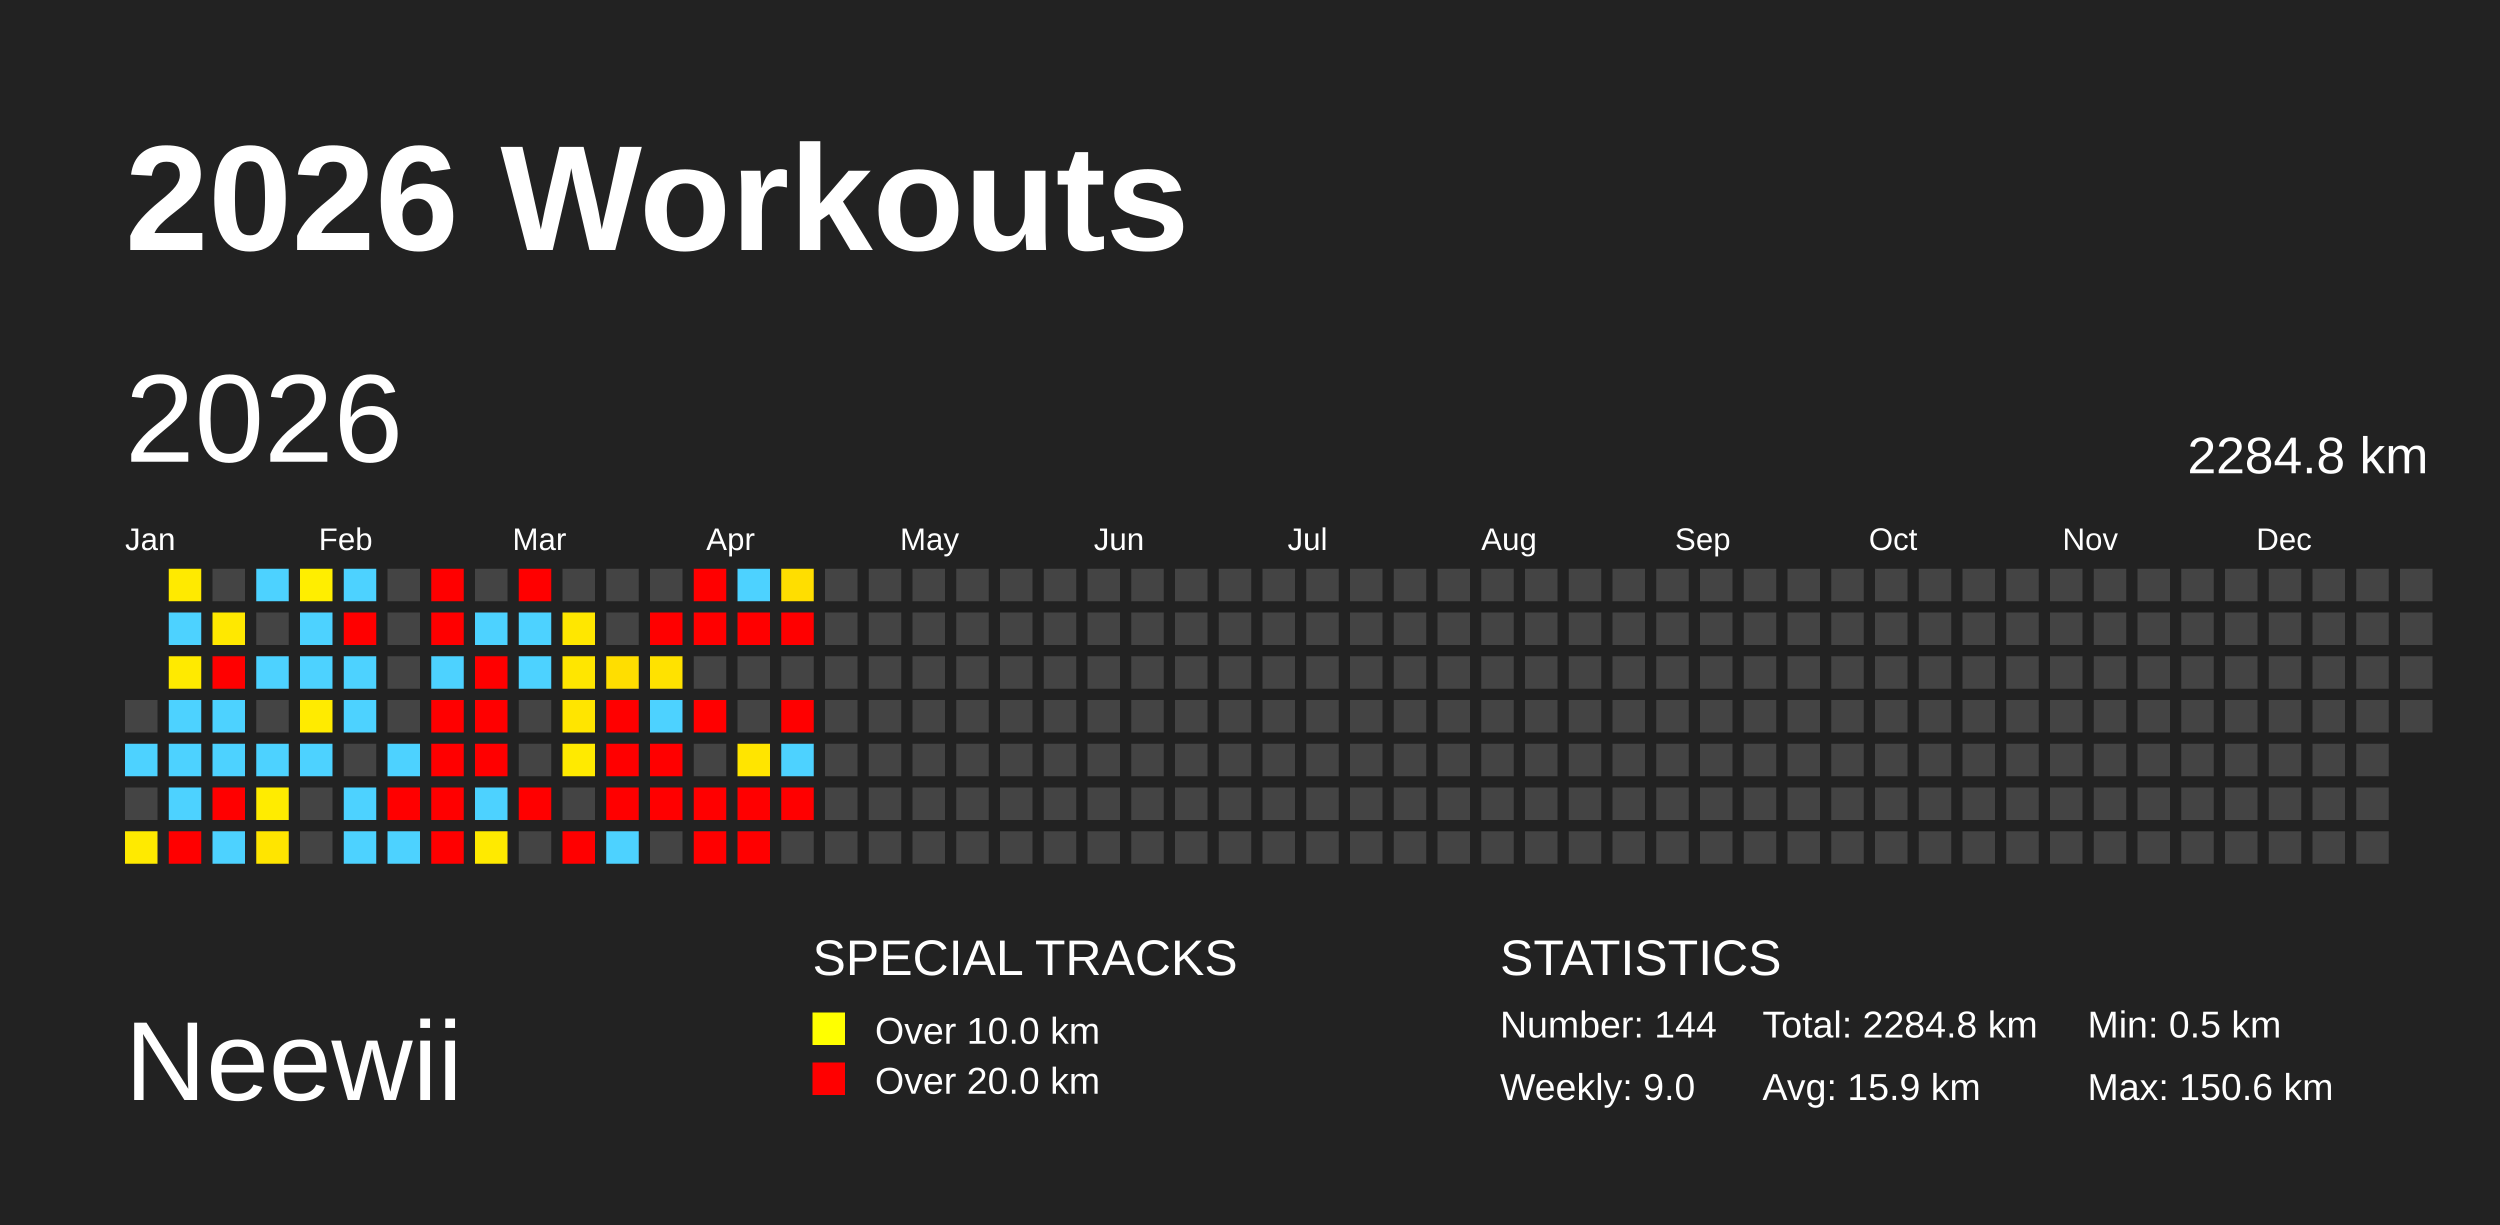
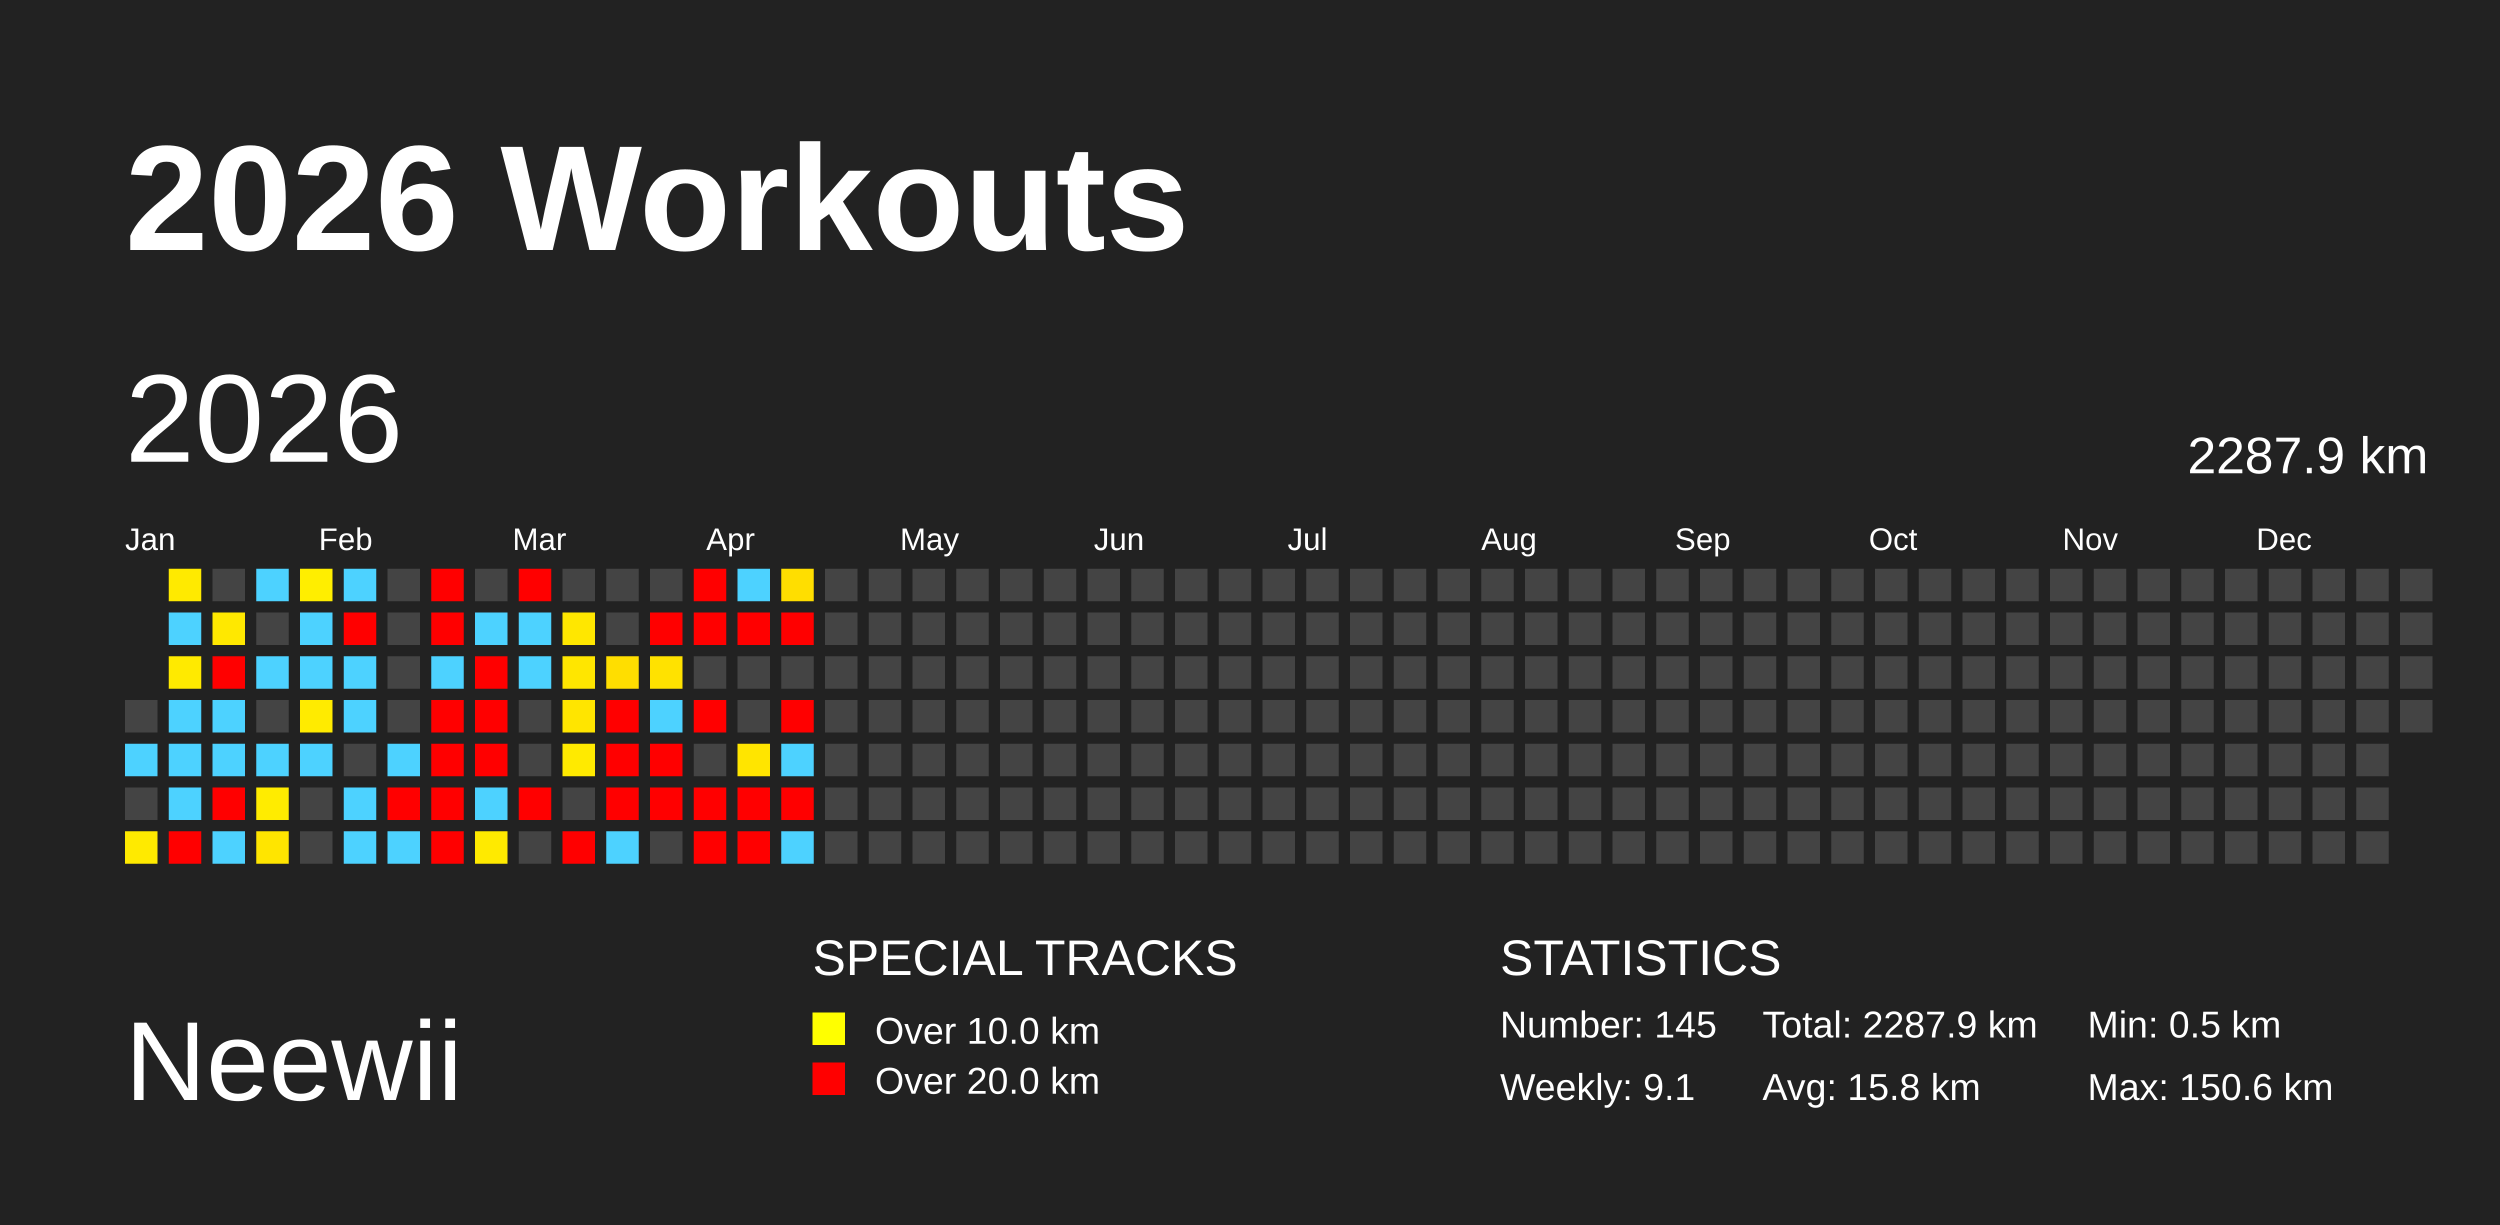
<svg xmlns="http://www.w3.org/2000/svg" baseProfile="full" height="98mm" version="1.1" viewBox="0,0,200,98" width="200mm">
  <defs />
  <rect fill="#222222" height="98" width="200" x="0" y="0" />
  <text fill="#FFFFFF" style="font-size:12px; font-family:Arial; font-weight:bold;" x="10" y="20">2026 Workouts</text>
  <text fill="#FFFFFF" style="font-size:9px; font-family:Arial" x="10" y="88">Neewii</text>
  <text fill="#FFFFFF" style="font-size:4px; font-family:Arial" x="65" y="78">SPECIAL TRACKS</text>
  <rect fill="yellow" height="2.6" width="2.6" x="65" y="81" />
  <text fill="#FFFFFF" style="font-size:3px; font-family:Arial" x="70" y="83.5">Over 10.0 km</text>
  <rect fill="red" height="2.6" width="2.6" x="65" y="85" />
  <text fill="#FFFFFF" style="font-size:3px; font-family:Arial" x="70" y="87.5">Over 20.0 km</text>
  <text fill="#FFFFFF" style="font-size:4px; font-family:Arial" x="120" y="78">STATISTICS</text>
-   <text fill="#FFFFFF" style="font-size:3px; font-family:Arial" x="120" y="83">Number: 144</text>
-   <text fill="#FFFFFF" style="font-size:3px; font-family:Arial" x="120" y="88">Weekly: 9.0</text>
-   <text fill="#FFFFFF" style="font-size:3px; font-family:Arial" x="141" y="83">Total: 2284.8 km</text>
-   <text fill="#FFFFFF" style="font-size:3px; font-family:Arial" x="141" y="88">Avg: 15.9 km</text>
+   <text fill="#FFFFFF" style="font-size:3px; font-family:Arial" x="120" y="83">Number: 145</text>
+   <text fill="#FFFFFF" style="font-size:3px; font-family:Arial" x="120" y="88">Weekly: 9.1</text>
+   <text fill="#FFFFFF" style="font-size:3px; font-family:Arial" x="141" y="83">Total: 2287.9 km</text>
+   <text fill="#FFFFFF" style="font-size:3px; font-family:Arial" x="141" y="88">Avg: 15.8 km</text>
  <text fill="#FFFFFF" style="font-size:3px; font-family:Arial" x="167" y="83">Min: 0.5 km</text>
  <text fill="#FFFFFF" style="font-size:3px; font-family:Arial" x="167" y="88">Max: 150.6 km</text>
  <text dominant-baseline="hanging" fill="#FFFFFF" style="font-size:10.0px; font-family:Arial;" x="10" y="30">2026</text>
-   <text dominant-baseline="hanging" fill="#FFFFFF" style="font-size:4.125px; font-family:Arial;" x="175" y="35">2284.8 km</text>
+   <text dominant-baseline="hanging" fill="#FFFFFF" style="font-size:4.125px; font-family:Arial;" x="175" y="35">2287.9 km</text>
  <text fill="#FFFFFF" style="font-size:2.5px; font-family:Arial" x="10.0" y="44">Jan</text>
  <text fill="#FFFFFF" style="font-size:2.5px; font-family:Arial" x="25.5" y="44">Feb</text>
  <text fill="#FFFFFF" style="font-size:2.5px; font-family:Arial" x="41.0" y="44">Mar</text>
  <text fill="#FFFFFF" style="font-size:2.5px; font-family:Arial" x="56.5" y="44">Apr</text>
  <text fill="#FFFFFF" style="font-size:2.5px; font-family:Arial" x="72.0" y="44">May</text>
  <text fill="#FFFFFF" style="font-size:2.5px; font-family:Arial" x="87.5" y="44">Jun</text>
  <text fill="#FFFFFF" style="font-size:2.5px; font-family:Arial" x="103.0" y="44">Jul</text>
  <text fill="#FFFFFF" style="font-size:2.5px; font-family:Arial" x="118.5" y="44">Aug</text>
  <text fill="#FFFFFF" style="font-size:2.5px; font-family:Arial" x="134.0" y="44">Sep</text>
  <text fill="#FFFFFF" style="font-size:2.5px; font-family:Arial" x="149.5" y="44">Oct</text>
  <text fill="#FFFFFF" style="font-size:2.5px; font-family:Arial" x="165.0" y="44">Nov</text>
  <text fill="#FFFFFF" style="font-size:2.5px; font-family:Arial" x="180.5" y="44">Dec</text>
  <rect fill="#444444" height="2.6" width="2.6" x="10.0" y="56.0" />
  <rect fill="#4dd2ff" height="2.6" width="2.6" x="10.0" y="59.5" />
  <rect fill="#444444" height="2.6" width="2.6" x="10.0" y="63.0" />
  <rect fill="#ffea00" height="2.6" width="2.6" x="10.0" y="66.5" />
  <rect fill="#ffea00" height="2.6" width="2.6" x="13.5" y="45.5" />
  <rect fill="#4dd2ff" height="2.6" width="2.6" x="13.5" y="49.0" />
  <rect fill="#ffea00" height="2.6" width="2.6" x="13.5" y="52.5" />
  <rect fill="#4dd2ff" height="2.6" width="2.6" x="13.5" y="56.0" />
  <rect fill="#4dd2ff" height="2.6" width="2.6" x="13.5" y="59.5" />
  <rect fill="#4dd2ff" height="2.6" width="2.6" x="13.5" y="63.0" />
  <rect fill="red" height="2.6" width="2.6" x="13.5" y="66.5" />
  <rect fill="#444444" height="2.6" width="2.6" x="17.0" y="45.5" />
  <rect fill="#ffe800" height="2.6" width="2.6" x="17.0" y="49.0" />
  <rect fill="red" height="2.6" width="2.6" x="17.0" y="52.5" />
  <rect fill="#4dd2ff" height="2.6" width="2.6" x="17.0" y="56.0" />
  <rect fill="#4dd2ff" height="2.6" width="2.6" x="17.0" y="59.5" />
  <rect fill="red" height="2.6" width="2.6" x="17.0" y="63.0" />
  <rect fill="#4dd2ff" height="2.6" width="2.6" x="17.0" y="66.5" />
  <rect fill="#4dd2ff" height="2.6" width="2.6" x="20.5" y="45.5" />
  <rect fill="#444444" height="2.6" width="2.6" x="20.5" y="49.0" />
  <rect fill="#4dd2ff" height="2.6" width="2.6" x="20.5" y="52.5" />
  <rect fill="#444444" height="2.6" width="2.6" x="20.5" y="56.0" />
  <rect fill="#4dd2ff" height="2.6" width="2.6" x="20.5" y="59.5" />
  <rect fill="#ffec00" height="2.6" width="2.6" x="20.5" y="63.0" />
  <rect fill="#ffe500" height="2.6" width="2.6" x="20.5" y="66.5" />
  <rect fill="#ffee00" height="2.6" width="2.6" x="24.0" y="45.5" />
  <rect fill="#4dd2ff" height="2.6" width="2.6" x="24.0" y="49.0" />
  <rect fill="#4dd2ff" height="2.6" width="2.6" x="24.0" y="52.5" />
  <rect fill="#ffeb00" height="2.6" width="2.6" x="24.0" y="56.0" />
  <rect fill="#4dd2ff" height="2.6" width="2.6" x="24.0" y="59.5" />
  <rect fill="#444444" height="2.6" width="2.6" x="24.0" y="63.0" />
  <rect fill="#444444" height="2.6" width="2.6" x="24.0" y="66.5" />
  <rect fill="#4dd2ff" height="2.6" width="2.6" x="27.5" y="45.5" />
  <rect fill="red" height="2.6" width="2.6" x="27.5" y="49.0" />
  <rect fill="#4dd2ff" height="2.6" width="2.6" x="27.5" y="52.5" />
  <rect fill="#4dd2ff" height="2.6" width="2.6" x="27.5" y="56.0" />
  <rect fill="#444444" height="2.6" width="2.6" x="27.5" y="59.5" />
  <rect fill="#4dd2ff" height="2.6" width="2.6" x="27.5" y="63.0" />
  <rect fill="#4dd2ff" height="2.6" width="2.6" x="27.5" y="66.5" />
  <rect fill="#444444" height="2.6" width="2.6" x="31.0" y="45.5" />
  <rect fill="#444444" height="2.6" width="2.6" x="31.0" y="49.0" />
  <rect fill="#444444" height="2.6" width="2.6" x="31.0" y="52.5" />
  <rect fill="#444444" height="2.6" width="2.6" x="31.0" y="56.0" />
  <rect fill="#4dd2ff" height="2.6" width="2.6" x="31.0" y="59.5" />
  <rect fill="red" height="2.6" width="2.6" x="31.0" y="63.0" />
  <rect fill="#4dd2ff" height="2.6" width="2.6" x="31.0" y="66.5" />
  <rect fill="red" height="2.6" width="2.6" x="34.5" y="45.5" />
  <rect fill="red" height="2.6" width="2.6" x="34.5" y="49.0" />
  <rect fill="#4dd2ff" height="2.6" width="2.6" x="34.5" y="52.5" />
  <rect fill="red" height="2.6" width="2.6" x="34.5" y="56.0" />
  <rect fill="red" height="2.6" width="2.6" x="34.5" y="59.5" />
  <rect fill="red" height="2.6" width="2.6" x="34.5" y="63.0" />
  <rect fill="red" height="2.6" width="2.6" x="34.5" y="66.5" />
  <rect fill="#444444" height="2.6" width="2.6" x="38.0" y="45.5" />
  <rect fill="#4dd2ff" height="2.6" width="2.6" x="38.0" y="49.0" />
  <rect fill="red" height="2.6" width="2.6" x="38.0" y="52.5" />
  <rect fill="red" height="2.6" width="2.6" x="38.0" y="56.0" />
  <rect fill="red" height="2.6" width="2.6" x="38.0" y="59.5" />
  <rect fill="#4dd2ff" height="2.6" width="2.6" x="38.0" y="63.0" />
  <rect fill="#ffea00" height="2.6" width="2.6" x="38.0" y="66.5" />
  <rect fill="red" height="2.6" width="2.6" x="41.5" y="45.5" />
  <rect fill="#4dd2ff" height="2.6" width="2.6" x="41.5" y="49.0" />
  <rect fill="#4dd2ff" height="2.6" width="2.6" x="41.5" y="52.5" />
  <rect fill="#444444" height="2.6" width="2.6" x="41.5" y="56.0" />
  <rect fill="#444444" height="2.6" width="2.6" x="41.5" y="59.5" />
  <rect fill="red" height="2.6" width="2.6" x="41.5" y="63.0" />
  <rect fill="#444444" height="2.6" width="2.6" x="41.5" y="66.5" />
  <rect fill="#444444" height="2.6" width="2.6" x="45.0" y="45.5" />
  <rect fill="#ffe700" height="2.6" width="2.6" x="45.0" y="49.0" />
  <rect fill="#ffe600" height="2.6" width="2.6" x="45.0" y="52.5" />
  <rect fill="#ffe500" height="2.6" width="2.6" x="45.0" y="56.0" />
  <rect fill="#ffea00" height="2.6" width="2.6" x="45.0" y="59.5" />
  <rect fill="#444444" height="2.6" width="2.6" x="45.0" y="63.0" />
  <rect fill="red" height="2.6" width="2.6" x="45.0" y="66.5" />
  <rect fill="#444444" height="2.6" width="2.6" x="48.5" y="45.5" />
  <rect fill="#444444" height="2.6" width="2.6" x="48.5" y="49.0" />
  <rect fill="#ffde00" height="2.6" width="2.6" x="48.5" y="52.5" />
  <rect fill="red" height="2.6" width="2.6" x="48.5" y="56.0" />
  <rect fill="red" height="2.6" width="2.6" x="48.5" y="59.5" />
  <rect fill="red" height="2.6" width="2.6" x="48.5" y="63.0" />
  <rect fill="#4dd2ff" height="2.6" width="2.6" x="48.5" y="66.5" />
  <rect fill="#444444" height="2.6" width="2.6" x="52.0" y="45.5" />
  <rect fill="red" height="2.6" width="2.6" x="52.0" y="49.0" />
  <rect fill="#ffe200" height="2.6" width="2.6" x="52.0" y="52.5" />
  <rect fill="#4dd2ff" height="2.6" width="2.6" x="52.0" y="56.0" />
  <rect fill="red" height="2.6" width="2.6" x="52.0" y="59.5" />
  <rect fill="red" height="2.6" width="2.6" x="52.0" y="63.0" />
  <rect fill="#444444" height="2.6" width="2.6" x="52.0" y="66.5" />
  <rect fill="red" height="2.6" width="2.6" x="55.5" y="45.5" />
  <rect fill="red" height="2.6" width="2.6" x="55.5" y="49.0" />
  <rect fill="#444444" height="2.6" width="2.6" x="55.5" y="52.5" />
  <rect fill="red" height="2.6" width="2.6" x="55.5" y="56.0" />
  <rect fill="#444444" height="2.6" width="2.6" x="55.5" y="59.5" />
  <rect fill="red" height="2.6" width="2.6" x="55.5" y="63.0" />
  <rect fill="red" height="2.6" width="2.6" x="55.5" y="66.5" />
  <rect fill="#4dd2ff" height="2.6" width="2.6" x="59.0" y="45.5" />
  <rect fill="red" height="2.6" width="2.6" x="59.0" y="49.0" />
  <rect fill="#444444" height="2.6" width="2.6" x="59.0" y="52.5" />
  <rect fill="#444444" height="2.6" width="2.6" x="59.0" y="56.0" />
  <rect fill="#ffe500" height="2.6" width="2.6" x="59.0" y="59.5" />
  <rect fill="red" height="2.6" width="2.6" x="59.0" y="63.0" />
  <rect fill="red" height="2.6" width="2.6" x="59.0" y="66.5" />
  <rect fill="#ffde00" height="2.6" width="2.6" x="62.5" y="45.5" />
  <rect fill="red" height="2.6" width="2.6" x="62.5" y="49.0" />
  <rect fill="#444444" height="2.6" width="2.6" x="62.5" y="52.5" />
  <rect fill="red" height="2.6" width="2.6" x="62.5" y="56.0" />
  <rect fill="#4dd2ff" height="2.6" width="2.6" x="62.5" y="59.5" />
  <rect fill="red" height="2.6" width="2.6" x="62.5" y="63.0" />
-   <rect fill="#444444" height="2.6" width="2.6" x="62.5" y="66.5" />
+   <rect fill="#4dd2ff" height="2.6" width="2.6" x="62.5" y="66.5" />
  <rect fill="#444444" height="2.6" width="2.6" x="66.0" y="45.5" />
  <rect fill="#444444" height="2.6" width="2.6" x="66.0" y="49.0" />
  <rect fill="#444444" height="2.6" width="2.6" x="66.0" y="52.5" />
  <rect fill="#444444" height="2.6" width="2.6" x="66.0" y="56.0" />
  <rect fill="#444444" height="2.6" width="2.6" x="66.0" y="59.5" />
  <rect fill="#444444" height="2.6" width="2.6" x="66.0" y="63.0" />
  <rect fill="#444444" height="2.6" width="2.6" x="66.0" y="66.5" />
  <rect fill="#444444" height="2.6" width="2.6" x="69.5" y="45.5" />
  <rect fill="#444444" height="2.6" width="2.6" x="69.5" y="49.0" />
  <rect fill="#444444" height="2.6" width="2.6" x="69.5" y="52.5" />
  <rect fill="#444444" height="2.6" width="2.6" x="69.5" y="56.0" />
  <rect fill="#444444" height="2.6" width="2.6" x="69.5" y="59.5" />
  <rect fill="#444444" height="2.6" width="2.6" x="69.5" y="63.0" />
  <rect fill="#444444" height="2.6" width="2.6" x="69.5" y="66.5" />
  <rect fill="#444444" height="2.6" width="2.6" x="73.0" y="45.5" />
  <rect fill="#444444" height="2.6" width="2.6" x="73.0" y="49.0" />
  <rect fill="#444444" height="2.6" width="2.6" x="73.0" y="52.5" />
  <rect fill="#444444" height="2.6" width="2.6" x="73.0" y="56.0" />
  <rect fill="#444444" height="2.6" width="2.6" x="73.0" y="59.5" />
  <rect fill="#444444" height="2.6" width="2.6" x="73.0" y="63.0" />
  <rect fill="#444444" height="2.6" width="2.6" x="73.0" y="66.5" />
  <rect fill="#444444" height="2.6" width="2.6" x="76.5" y="45.5" />
  <rect fill="#444444" height="2.6" width="2.6" x="76.5" y="49.0" />
  <rect fill="#444444" height="2.6" width="2.6" x="76.5" y="52.5" />
  <rect fill="#444444" height="2.6" width="2.6" x="76.5" y="56.0" />
  <rect fill="#444444" height="2.6" width="2.6" x="76.5" y="59.5" />
  <rect fill="#444444" height="2.6" width="2.6" x="76.5" y="63.0" />
  <rect fill="#444444" height="2.6" width="2.6" x="76.5" y="66.5" />
  <rect fill="#444444" height="2.6" width="2.6" x="80.0" y="45.5" />
  <rect fill="#444444" height="2.6" width="2.6" x="80.0" y="49.0" />
  <rect fill="#444444" height="2.6" width="2.6" x="80.0" y="52.5" />
  <rect fill="#444444" height="2.6" width="2.6" x="80.0" y="56.0" />
  <rect fill="#444444" height="2.6" width="2.6" x="80.0" y="59.5" />
  <rect fill="#444444" height="2.6" width="2.6" x="80.0" y="63.0" />
  <rect fill="#444444" height="2.6" width="2.6" x="80.0" y="66.5" />
  <rect fill="#444444" height="2.6" width="2.6" x="83.5" y="45.5" />
  <rect fill="#444444" height="2.6" width="2.6" x="83.5" y="49.0" />
  <rect fill="#444444" height="2.6" width="2.6" x="83.5" y="52.5" />
  <rect fill="#444444" height="2.6" width="2.6" x="83.5" y="56.0" />
  <rect fill="#444444" height="2.6" width="2.6" x="83.5" y="59.5" />
  <rect fill="#444444" height="2.6" width="2.6" x="83.5" y="63.0" />
  <rect fill="#444444" height="2.6" width="2.6" x="83.5" y="66.5" />
  <rect fill="#444444" height="2.6" width="2.6" x="87.0" y="45.5" />
  <rect fill="#444444" height="2.6" width="2.6" x="87.0" y="49.0" />
  <rect fill="#444444" height="2.6" width="2.6" x="87.0" y="52.5" />
  <rect fill="#444444" height="2.6" width="2.6" x="87.0" y="56.0" />
  <rect fill="#444444" height="2.6" width="2.6" x="87.0" y="59.5" />
  <rect fill="#444444" height="2.6" width="2.6" x="87.0" y="63.0" />
  <rect fill="#444444" height="2.6" width="2.6" x="87.0" y="66.5" />
  <rect fill="#444444" height="2.6" width="2.6" x="90.5" y="45.5" />
  <rect fill="#444444" height="2.6" width="2.6" x="90.5" y="49.0" />
  <rect fill="#444444" height="2.6" width="2.6" x="90.5" y="52.5" />
  <rect fill="#444444" height="2.6" width="2.6" x="90.5" y="56.0" />
  <rect fill="#444444" height="2.6" width="2.6" x="90.5" y="59.5" />
  <rect fill="#444444" height="2.6" width="2.6" x="90.5" y="63.0" />
  <rect fill="#444444" height="2.6" width="2.6" x="90.5" y="66.5" />
  <rect fill="#444444" height="2.6" width="2.6" x="94.0" y="45.5" />
  <rect fill="#444444" height="2.6" width="2.6" x="94.0" y="49.0" />
  <rect fill="#444444" height="2.6" width="2.6" x="94.0" y="52.5" />
  <rect fill="#444444" height="2.6" width="2.6" x="94.0" y="56.0" />
  <rect fill="#444444" height="2.6" width="2.6" x="94.0" y="59.5" />
  <rect fill="#444444" height="2.6" width="2.6" x="94.0" y="63.0" />
  <rect fill="#444444" height="2.6" width="2.6" x="94.0" y="66.5" />
  <rect fill="#444444" height="2.6" width="2.6" x="97.5" y="45.5" />
  <rect fill="#444444" height="2.6" width="2.6" x="97.5" y="49.0" />
  <rect fill="#444444" height="2.6" width="2.6" x="97.5" y="52.5" />
  <rect fill="#444444" height="2.6" width="2.6" x="97.5" y="56.0" />
  <rect fill="#444444" height="2.6" width="2.6" x="97.5" y="59.5" />
  <rect fill="#444444" height="2.6" width="2.6" x="97.5" y="63.0" />
  <rect fill="#444444" height="2.6" width="2.6" x="97.5" y="66.5" />
  <rect fill="#444444" height="2.6" width="2.6" x="101.0" y="45.5" />
  <rect fill="#444444" height="2.6" width="2.6" x="101.0" y="49.0" />
  <rect fill="#444444" height="2.6" width="2.6" x="101.0" y="52.5" />
  <rect fill="#444444" height="2.6" width="2.6" x="101.0" y="56.0" />
  <rect fill="#444444" height="2.6" width="2.6" x="101.0" y="59.5" />
  <rect fill="#444444" height="2.6" width="2.6" x="101.0" y="63.0" />
  <rect fill="#444444" height="2.6" width="2.6" x="101.0" y="66.5" />
  <rect fill="#444444" height="2.6" width="2.6" x="104.5" y="45.5" />
  <rect fill="#444444" height="2.6" width="2.6" x="104.5" y="49.0" />
  <rect fill="#444444" height="2.6" width="2.6" x="104.5" y="52.5" />
  <rect fill="#444444" height="2.6" width="2.6" x="104.5" y="56.0" />
  <rect fill="#444444" height="2.6" width="2.6" x="104.5" y="59.5" />
  <rect fill="#444444" height="2.6" width="2.6" x="104.5" y="63.0" />
  <rect fill="#444444" height="2.6" width="2.6" x="104.5" y="66.5" />
  <rect fill="#444444" height="2.6" width="2.6" x="108.0" y="45.5" />
  <rect fill="#444444" height="2.6" width="2.6" x="108.0" y="49.0" />
  <rect fill="#444444" height="2.6" width="2.6" x="108.0" y="52.5" />
  <rect fill="#444444" height="2.6" width="2.6" x="108.0" y="56.0" />
  <rect fill="#444444" height="2.6" width="2.6" x="108.0" y="59.5" />
  <rect fill="#444444" height="2.6" width="2.6" x="108.0" y="63.0" />
  <rect fill="#444444" height="2.6" width="2.6" x="108.0" y="66.5" />
  <rect fill="#444444" height="2.6" width="2.6" x="111.5" y="45.5" />
  <rect fill="#444444" height="2.6" width="2.6" x="111.5" y="49.0" />
  <rect fill="#444444" height="2.6" width="2.6" x="111.5" y="52.5" />
  <rect fill="#444444" height="2.6" width="2.6" x="111.5" y="56.0" />
  <rect fill="#444444" height="2.6" width="2.6" x="111.5" y="59.5" />
  <rect fill="#444444" height="2.6" width="2.6" x="111.5" y="63.0" />
  <rect fill="#444444" height="2.6" width="2.6" x="111.5" y="66.5" />
  <rect fill="#444444" height="2.6" width="2.6" x="115.0" y="45.5" />
  <rect fill="#444444" height="2.6" width="2.6" x="115.0" y="49.0" />
  <rect fill="#444444" height="2.6" width="2.6" x="115.0" y="52.5" />
  <rect fill="#444444" height="2.6" width="2.6" x="115.0" y="56.0" />
  <rect fill="#444444" height="2.6" width="2.6" x="115.0" y="59.5" />
  <rect fill="#444444" height="2.6" width="2.6" x="115.0" y="63.0" />
  <rect fill="#444444" height="2.6" width="2.6" x="115.0" y="66.5" />
  <rect fill="#444444" height="2.6" width="2.6" x="118.5" y="45.5" />
  <rect fill="#444444" height="2.6" width="2.6" x="118.5" y="49.0" />
  <rect fill="#444444" height="2.6" width="2.6" x="118.5" y="52.5" />
  <rect fill="#444444" height="2.6" width="2.6" x="118.5" y="56.0" />
  <rect fill="#444444" height="2.6" width="2.6" x="118.5" y="59.5" />
  <rect fill="#444444" height="2.6" width="2.6" x="118.5" y="63.0" />
  <rect fill="#444444" height="2.6" width="2.6" x="118.5" y="66.5" />
  <rect fill="#444444" height="2.6" width="2.6" x="122.0" y="45.5" />
  <rect fill="#444444" height="2.6" width="2.6" x="122.0" y="49.0" />
  <rect fill="#444444" height="2.6" width="2.6" x="122.0" y="52.5" />
  <rect fill="#444444" height="2.6" width="2.6" x="122.0" y="56.0" />
  <rect fill="#444444" height="2.6" width="2.6" x="122.0" y="59.5" />
  <rect fill="#444444" height="2.6" width="2.6" x="122.0" y="63.0" />
  <rect fill="#444444" height="2.6" width="2.6" x="122.0" y="66.5" />
  <rect fill="#444444" height="2.6" width="2.6" x="125.5" y="45.5" />
  <rect fill="#444444" height="2.6" width="2.6" x="125.5" y="49.0" />
  <rect fill="#444444" height="2.6" width="2.6" x="125.5" y="52.5" />
  <rect fill="#444444" height="2.6" width="2.6" x="125.5" y="56.0" />
  <rect fill="#444444" height="2.6" width="2.6" x="125.5" y="59.5" />
  <rect fill="#444444" height="2.6" width="2.6" x="125.5" y="63.0" />
  <rect fill="#444444" height="2.6" width="2.6" x="125.5" y="66.5" />
  <rect fill="#444444" height="2.6" width="2.6" x="129.0" y="45.5" />
  <rect fill="#444444" height="2.6" width="2.6" x="129.0" y="49.0" />
  <rect fill="#444444" height="2.6" width="2.6" x="129.0" y="52.5" />
  <rect fill="#444444" height="2.6" width="2.6" x="129.0" y="56.0" />
  <rect fill="#444444" height="2.6" width="2.6" x="129.0" y="59.5" />
  <rect fill="#444444" height="2.6" width="2.6" x="129.0" y="63.0" />
  <rect fill="#444444" height="2.6" width="2.6" x="129.0" y="66.5" />
  <rect fill="#444444" height="2.6" width="2.6" x="132.5" y="45.5" />
  <rect fill="#444444" height="2.6" width="2.6" x="132.5" y="49.0" />
  <rect fill="#444444" height="2.6" width="2.6" x="132.5" y="52.5" />
  <rect fill="#444444" height="2.6" width="2.6" x="132.5" y="56.0" />
  <rect fill="#444444" height="2.6" width="2.6" x="132.5" y="59.5" />
  <rect fill="#444444" height="2.6" width="2.6" x="132.5" y="63.0" />
  <rect fill="#444444" height="2.6" width="2.6" x="132.5" y="66.5" />
  <rect fill="#444444" height="2.6" width="2.6" x="136.0" y="45.5" />
  <rect fill="#444444" height="2.6" width="2.6" x="136.0" y="49.0" />
  <rect fill="#444444" height="2.6" width="2.6" x="136.0" y="52.5" />
  <rect fill="#444444" height="2.6" width="2.6" x="136.0" y="56.0" />
  <rect fill="#444444" height="2.6" width="2.6" x="136.0" y="59.5" />
  <rect fill="#444444" height="2.6" width="2.6" x="136.0" y="63.0" />
  <rect fill="#444444" height="2.6" width="2.6" x="136.0" y="66.5" />
  <rect fill="#444444" height="2.6" width="2.6" x="139.5" y="45.5" />
  <rect fill="#444444" height="2.6" width="2.6" x="139.5" y="49.0" />
  <rect fill="#444444" height="2.6" width="2.6" x="139.5" y="52.5" />
  <rect fill="#444444" height="2.6" width="2.6" x="139.5" y="56.0" />
  <rect fill="#444444" height="2.6" width="2.6" x="139.5" y="59.5" />
  <rect fill="#444444" height="2.6" width="2.6" x="139.5" y="63.0" />
  <rect fill="#444444" height="2.6" width="2.6" x="139.5" y="66.5" />
  <rect fill="#444444" height="2.6" width="2.6" x="143.0" y="45.5" />
  <rect fill="#444444" height="2.6" width="2.6" x="143.0" y="49.0" />
  <rect fill="#444444" height="2.6" width="2.6" x="143.0" y="52.5" />
  <rect fill="#444444" height="2.6" width="2.6" x="143.0" y="56.0" />
  <rect fill="#444444" height="2.6" width="2.6" x="143.0" y="59.5" />
  <rect fill="#444444" height="2.6" width="2.6" x="143.0" y="63.0" />
  <rect fill="#444444" height="2.6" width="2.6" x="143.0" y="66.5" />
  <rect fill="#444444" height="2.6" width="2.6" x="146.5" y="45.5" />
  <rect fill="#444444" height="2.6" width="2.6" x="146.5" y="49.0" />
  <rect fill="#444444" height="2.6" width="2.6" x="146.5" y="52.5" />
  <rect fill="#444444" height="2.6" width="2.6" x="146.5" y="56.0" />
  <rect fill="#444444" height="2.6" width="2.6" x="146.5" y="59.5" />
  <rect fill="#444444" height="2.6" width="2.6" x="146.5" y="63.0" />
  <rect fill="#444444" height="2.6" width="2.6" x="146.5" y="66.5" />
  <rect fill="#444444" height="2.6" width="2.6" x="150.0" y="45.5" />
  <rect fill="#444444" height="2.6" width="2.6" x="150.0" y="49.0" />
  <rect fill="#444444" height="2.6" width="2.6" x="150.0" y="52.5" />
  <rect fill="#444444" height="2.6" width="2.6" x="150.0" y="56.0" />
  <rect fill="#444444" height="2.6" width="2.6" x="150.0" y="59.5" />
  <rect fill="#444444" height="2.6" width="2.6" x="150.0" y="63.0" />
  <rect fill="#444444" height="2.6" width="2.6" x="150.0" y="66.5" />
  <rect fill="#444444" height="2.6" width="2.6" x="153.5" y="45.5" />
  <rect fill="#444444" height="2.6" width="2.6" x="153.5" y="49.0" />
  <rect fill="#444444" height="2.6" width="2.6" x="153.5" y="52.5" />
  <rect fill="#444444" height="2.6" width="2.6" x="153.5" y="56.0" />
  <rect fill="#444444" height="2.6" width="2.6" x="153.5" y="59.5" />
  <rect fill="#444444" height="2.6" width="2.6" x="153.5" y="63.0" />
  <rect fill="#444444" height="2.6" width="2.6" x="153.5" y="66.5" />
  <rect fill="#444444" height="2.6" width="2.6" x="157.0" y="45.5" />
  <rect fill="#444444" height="2.6" width="2.6" x="157.0" y="49.0" />
  <rect fill="#444444" height="2.6" width="2.6" x="157.0" y="52.5" />
  <rect fill="#444444" height="2.6" width="2.6" x="157.0" y="56.0" />
  <rect fill="#444444" height="2.6" width="2.6" x="157.0" y="59.5" />
  <rect fill="#444444" height="2.6" width="2.6" x="157.0" y="63.0" />
  <rect fill="#444444" height="2.6" width="2.6" x="157.0" y="66.5" />
  <rect fill="#444444" height="2.6" width="2.6" x="160.5" y="45.5" />
  <rect fill="#444444" height="2.6" width="2.6" x="160.5" y="49.0" />
  <rect fill="#444444" height="2.6" width="2.6" x="160.5" y="52.5" />
  <rect fill="#444444" height="2.6" width="2.6" x="160.5" y="56.0" />
  <rect fill="#444444" height="2.6" width="2.6" x="160.5" y="59.5" />
  <rect fill="#444444" height="2.6" width="2.6" x="160.5" y="63.0" />
  <rect fill="#444444" height="2.6" width="2.6" x="160.5" y="66.5" />
  <rect fill="#444444" height="2.6" width="2.6" x="164.0" y="45.5" />
  <rect fill="#444444" height="2.6" width="2.6" x="164.0" y="49.0" />
  <rect fill="#444444" height="2.6" width="2.6" x="164.0" y="52.5" />
  <rect fill="#444444" height="2.6" width="2.6" x="164.0" y="56.0" />
  <rect fill="#444444" height="2.6" width="2.6" x="164.0" y="59.5" />
  <rect fill="#444444" height="2.6" width="2.6" x="164.0" y="63.0" />
  <rect fill="#444444" height="2.6" width="2.6" x="164.0" y="66.5" />
  <rect fill="#444444" height="2.6" width="2.6" x="167.5" y="45.5" />
  <rect fill="#444444" height="2.6" width="2.6" x="167.5" y="49.0" />
  <rect fill="#444444" height="2.6" width="2.6" x="167.5" y="52.5" />
  <rect fill="#444444" height="2.6" width="2.6" x="167.5" y="56.0" />
  <rect fill="#444444" height="2.6" width="2.6" x="167.5" y="59.5" />
  <rect fill="#444444" height="2.6" width="2.6" x="167.5" y="63.0" />
  <rect fill="#444444" height="2.6" width="2.6" x="167.5" y="66.5" />
  <rect fill="#444444" height="2.6" width="2.6" x="171.0" y="45.5" />
  <rect fill="#444444" height="2.6" width="2.6" x="171.0" y="49.0" />
  <rect fill="#444444" height="2.6" width="2.6" x="171.0" y="52.5" />
  <rect fill="#444444" height="2.6" width="2.6" x="171.0" y="56.0" />
  <rect fill="#444444" height="2.6" width="2.6" x="171.0" y="59.5" />
  <rect fill="#444444" height="2.6" width="2.6" x="171.0" y="63.0" />
  <rect fill="#444444" height="2.6" width="2.6" x="171.0" y="66.5" />
  <rect fill="#444444" height="2.6" width="2.6" x="174.5" y="45.5" />
  <rect fill="#444444" height="2.6" width="2.6" x="174.5" y="49.0" />
  <rect fill="#444444" height="2.6" width="2.6" x="174.5" y="52.5" />
  <rect fill="#444444" height="2.6" width="2.6" x="174.5" y="56.0" />
  <rect fill="#444444" height="2.6" width="2.6" x="174.5" y="59.5" />
  <rect fill="#444444" height="2.6" width="2.6" x="174.5" y="63.0" />
  <rect fill="#444444" height="2.6" width="2.6" x="174.5" y="66.5" />
  <rect fill="#444444" height="2.6" width="2.6" x="178.0" y="45.5" />
  <rect fill="#444444" height="2.6" width="2.6" x="178.0" y="49.0" />
  <rect fill="#444444" height="2.6" width="2.6" x="178.0" y="52.5" />
  <rect fill="#444444" height="2.6" width="2.6" x="178.0" y="56.0" />
  <rect fill="#444444" height="2.6" width="2.6" x="178.0" y="59.5" />
  <rect fill="#444444" height="2.6" width="2.6" x="178.0" y="63.0" />
  <rect fill="#444444" height="2.6" width="2.6" x="178.0" y="66.5" />
  <rect fill="#444444" height="2.6" width="2.6" x="181.5" y="45.5" />
  <rect fill="#444444" height="2.6" width="2.6" x="181.5" y="49.0" />
  <rect fill="#444444" height="2.6" width="2.6" x="181.5" y="52.5" />
  <rect fill="#444444" height="2.6" width="2.6" x="181.5" y="56.0" />
  <rect fill="#444444" height="2.6" width="2.6" x="181.5" y="59.5" />
  <rect fill="#444444" height="2.6" width="2.6" x="181.5" y="63.0" />
  <rect fill="#444444" height="2.6" width="2.6" x="181.5" y="66.5" />
  <rect fill="#444444" height="2.6" width="2.6" x="185.0" y="45.5" />
  <rect fill="#444444" height="2.6" width="2.6" x="185.0" y="49.0" />
  <rect fill="#444444" height="2.6" width="2.6" x="185.0" y="52.5" />
  <rect fill="#444444" height="2.6" width="2.6" x="185.0" y="56.0" />
  <rect fill="#444444" height="2.6" width="2.6" x="185.0" y="59.5" />
  <rect fill="#444444" height="2.6" width="2.6" x="185.0" y="63.0" />
  <rect fill="#444444" height="2.6" width="2.6" x="185.0" y="66.5" />
  <rect fill="#444444" height="2.6" width="2.6" x="188.5" y="45.5" />
  <rect fill="#444444" height="2.6" width="2.6" x="188.5" y="49.0" />
  <rect fill="#444444" height="2.6" width="2.6" x="188.5" y="52.5" />
  <rect fill="#444444" height="2.6" width="2.6" x="188.5" y="56.0" />
  <rect fill="#444444" height="2.6" width="2.6" x="188.5" y="59.5" />
  <rect fill="#444444" height="2.6" width="2.6" x="188.5" y="63.0" />
  <rect fill="#444444" height="2.6" width="2.6" x="188.5" y="66.5" />
  <rect fill="#444444" height="2.6" width="2.6" x="192.0" y="45.5" />
  <rect fill="#444444" height="2.6" width="2.6" x="192.0" y="49.0" />
  <rect fill="#444444" height="2.6" width="2.6" x="192.0" y="52.5" />
  <rect fill="#444444" height="2.6" width="2.6" x="192.0" y="56.0" />
</svg>
